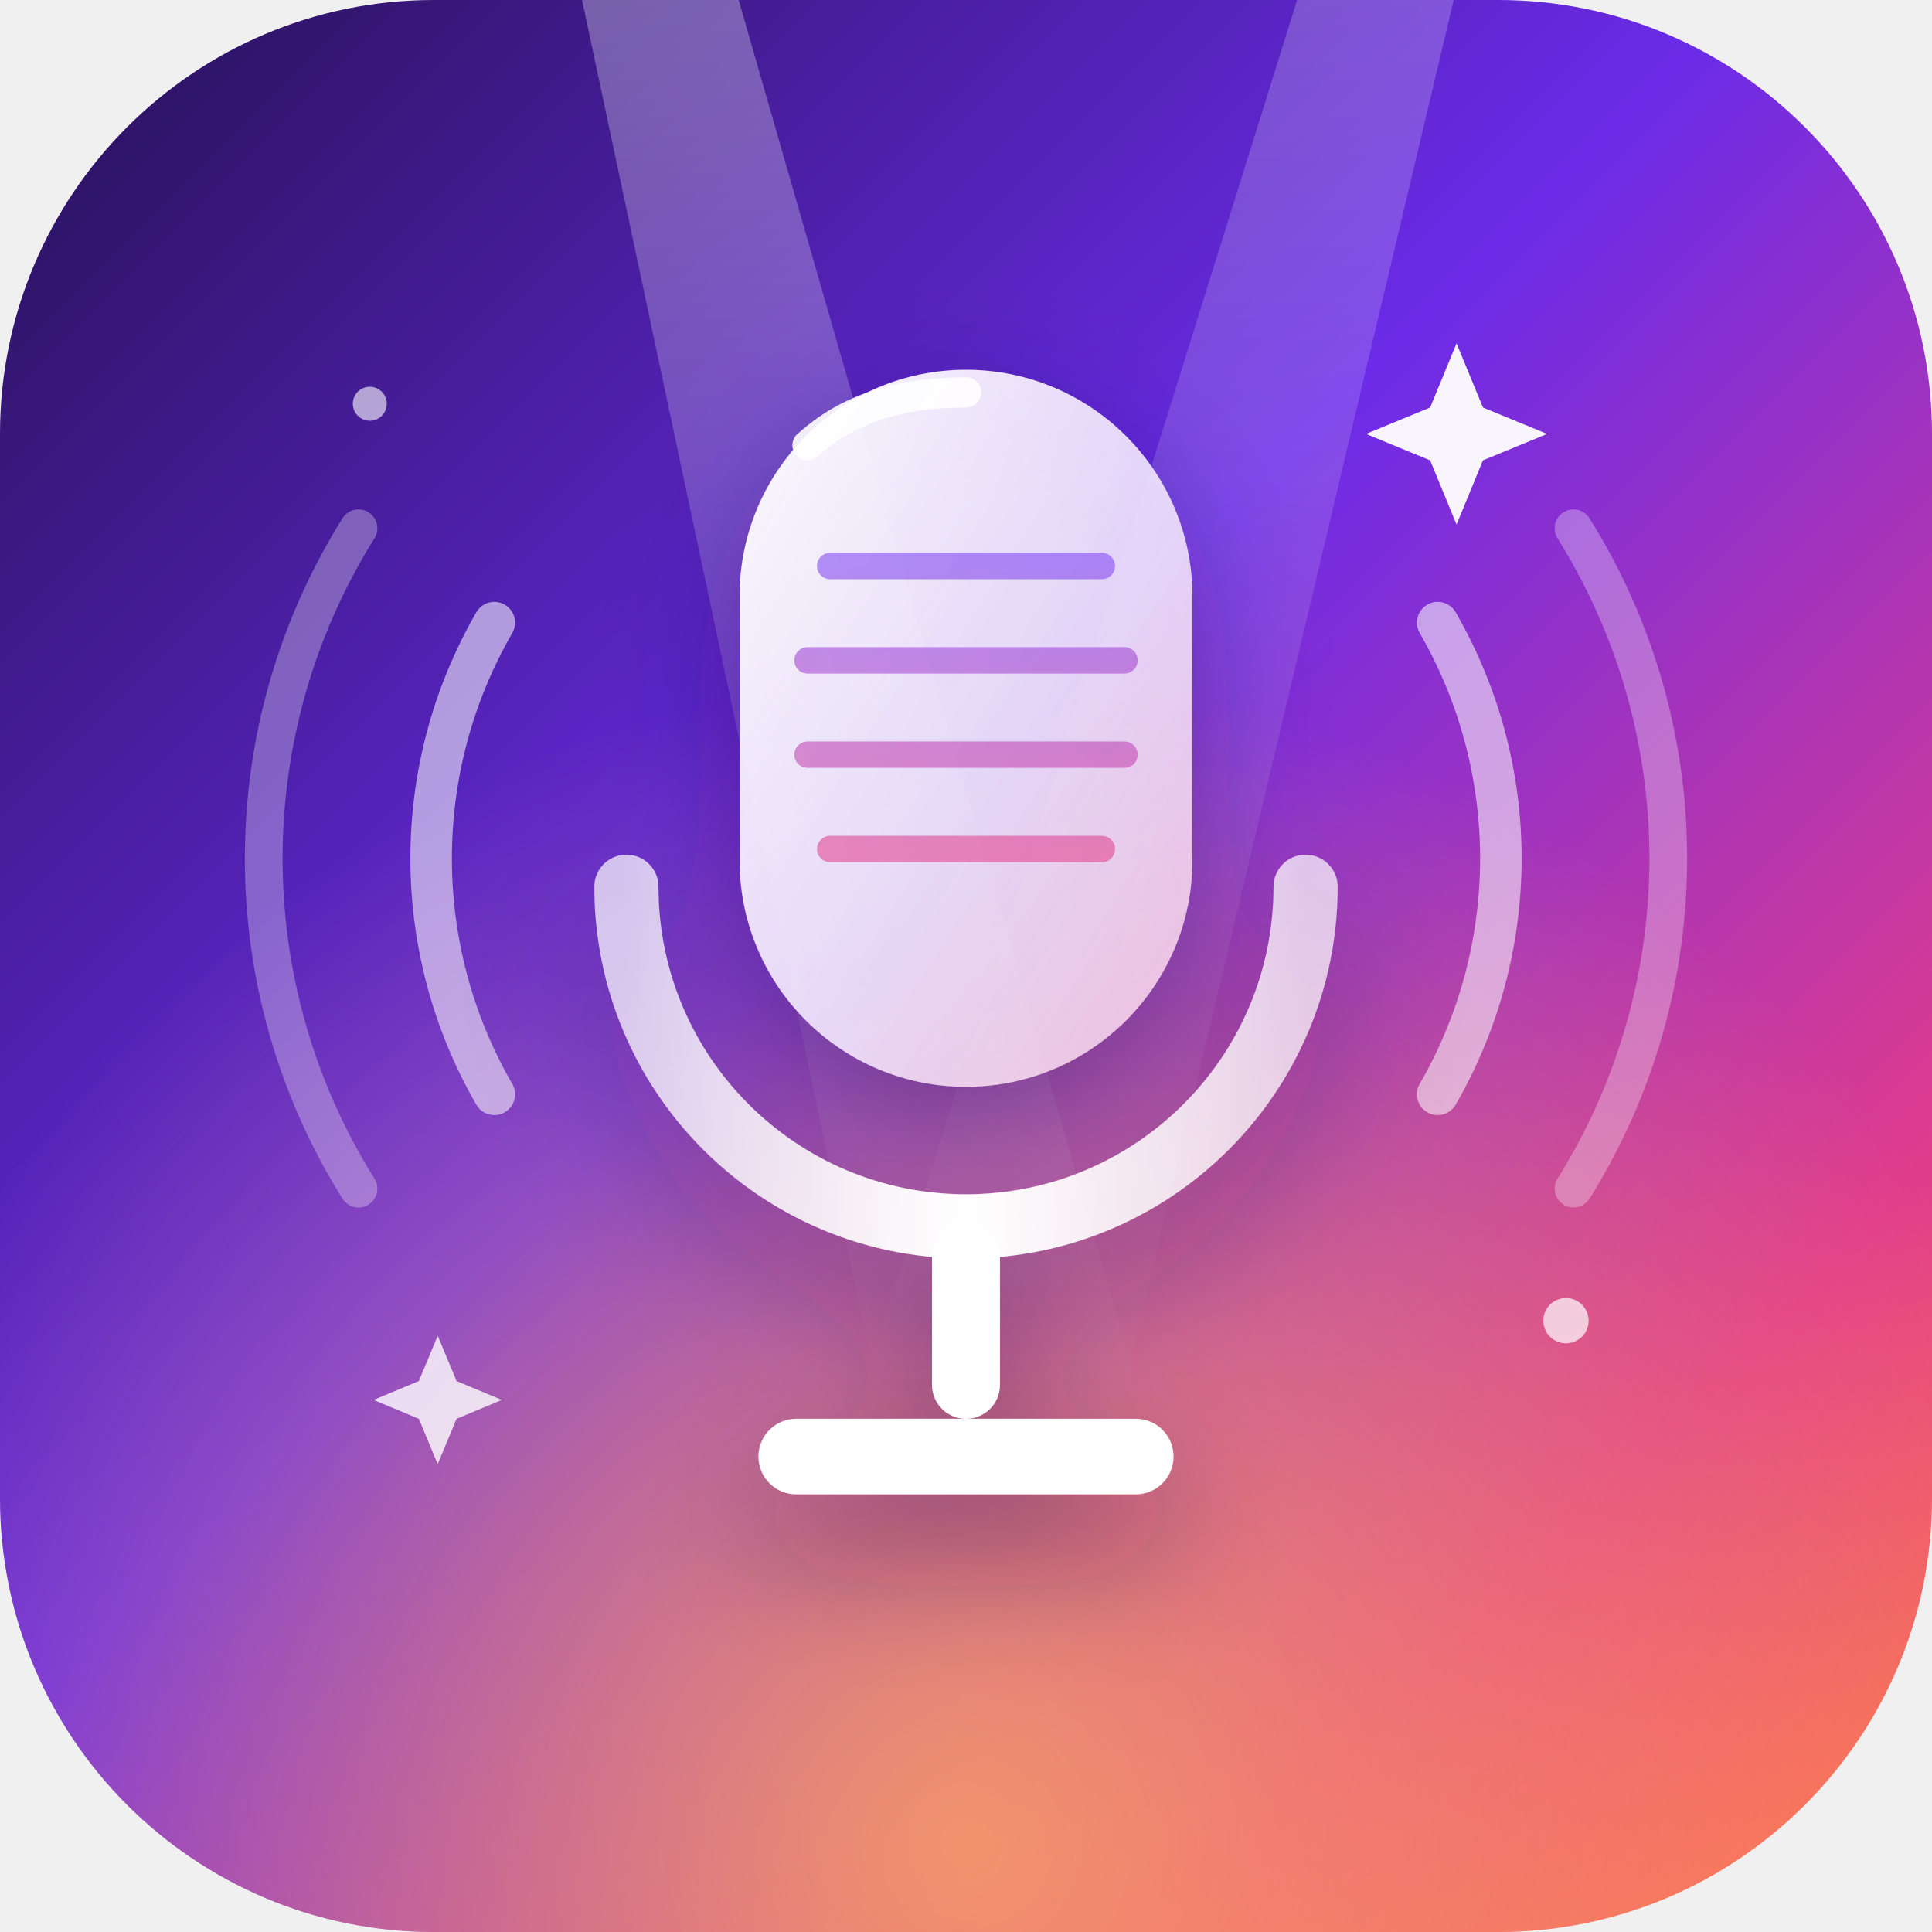
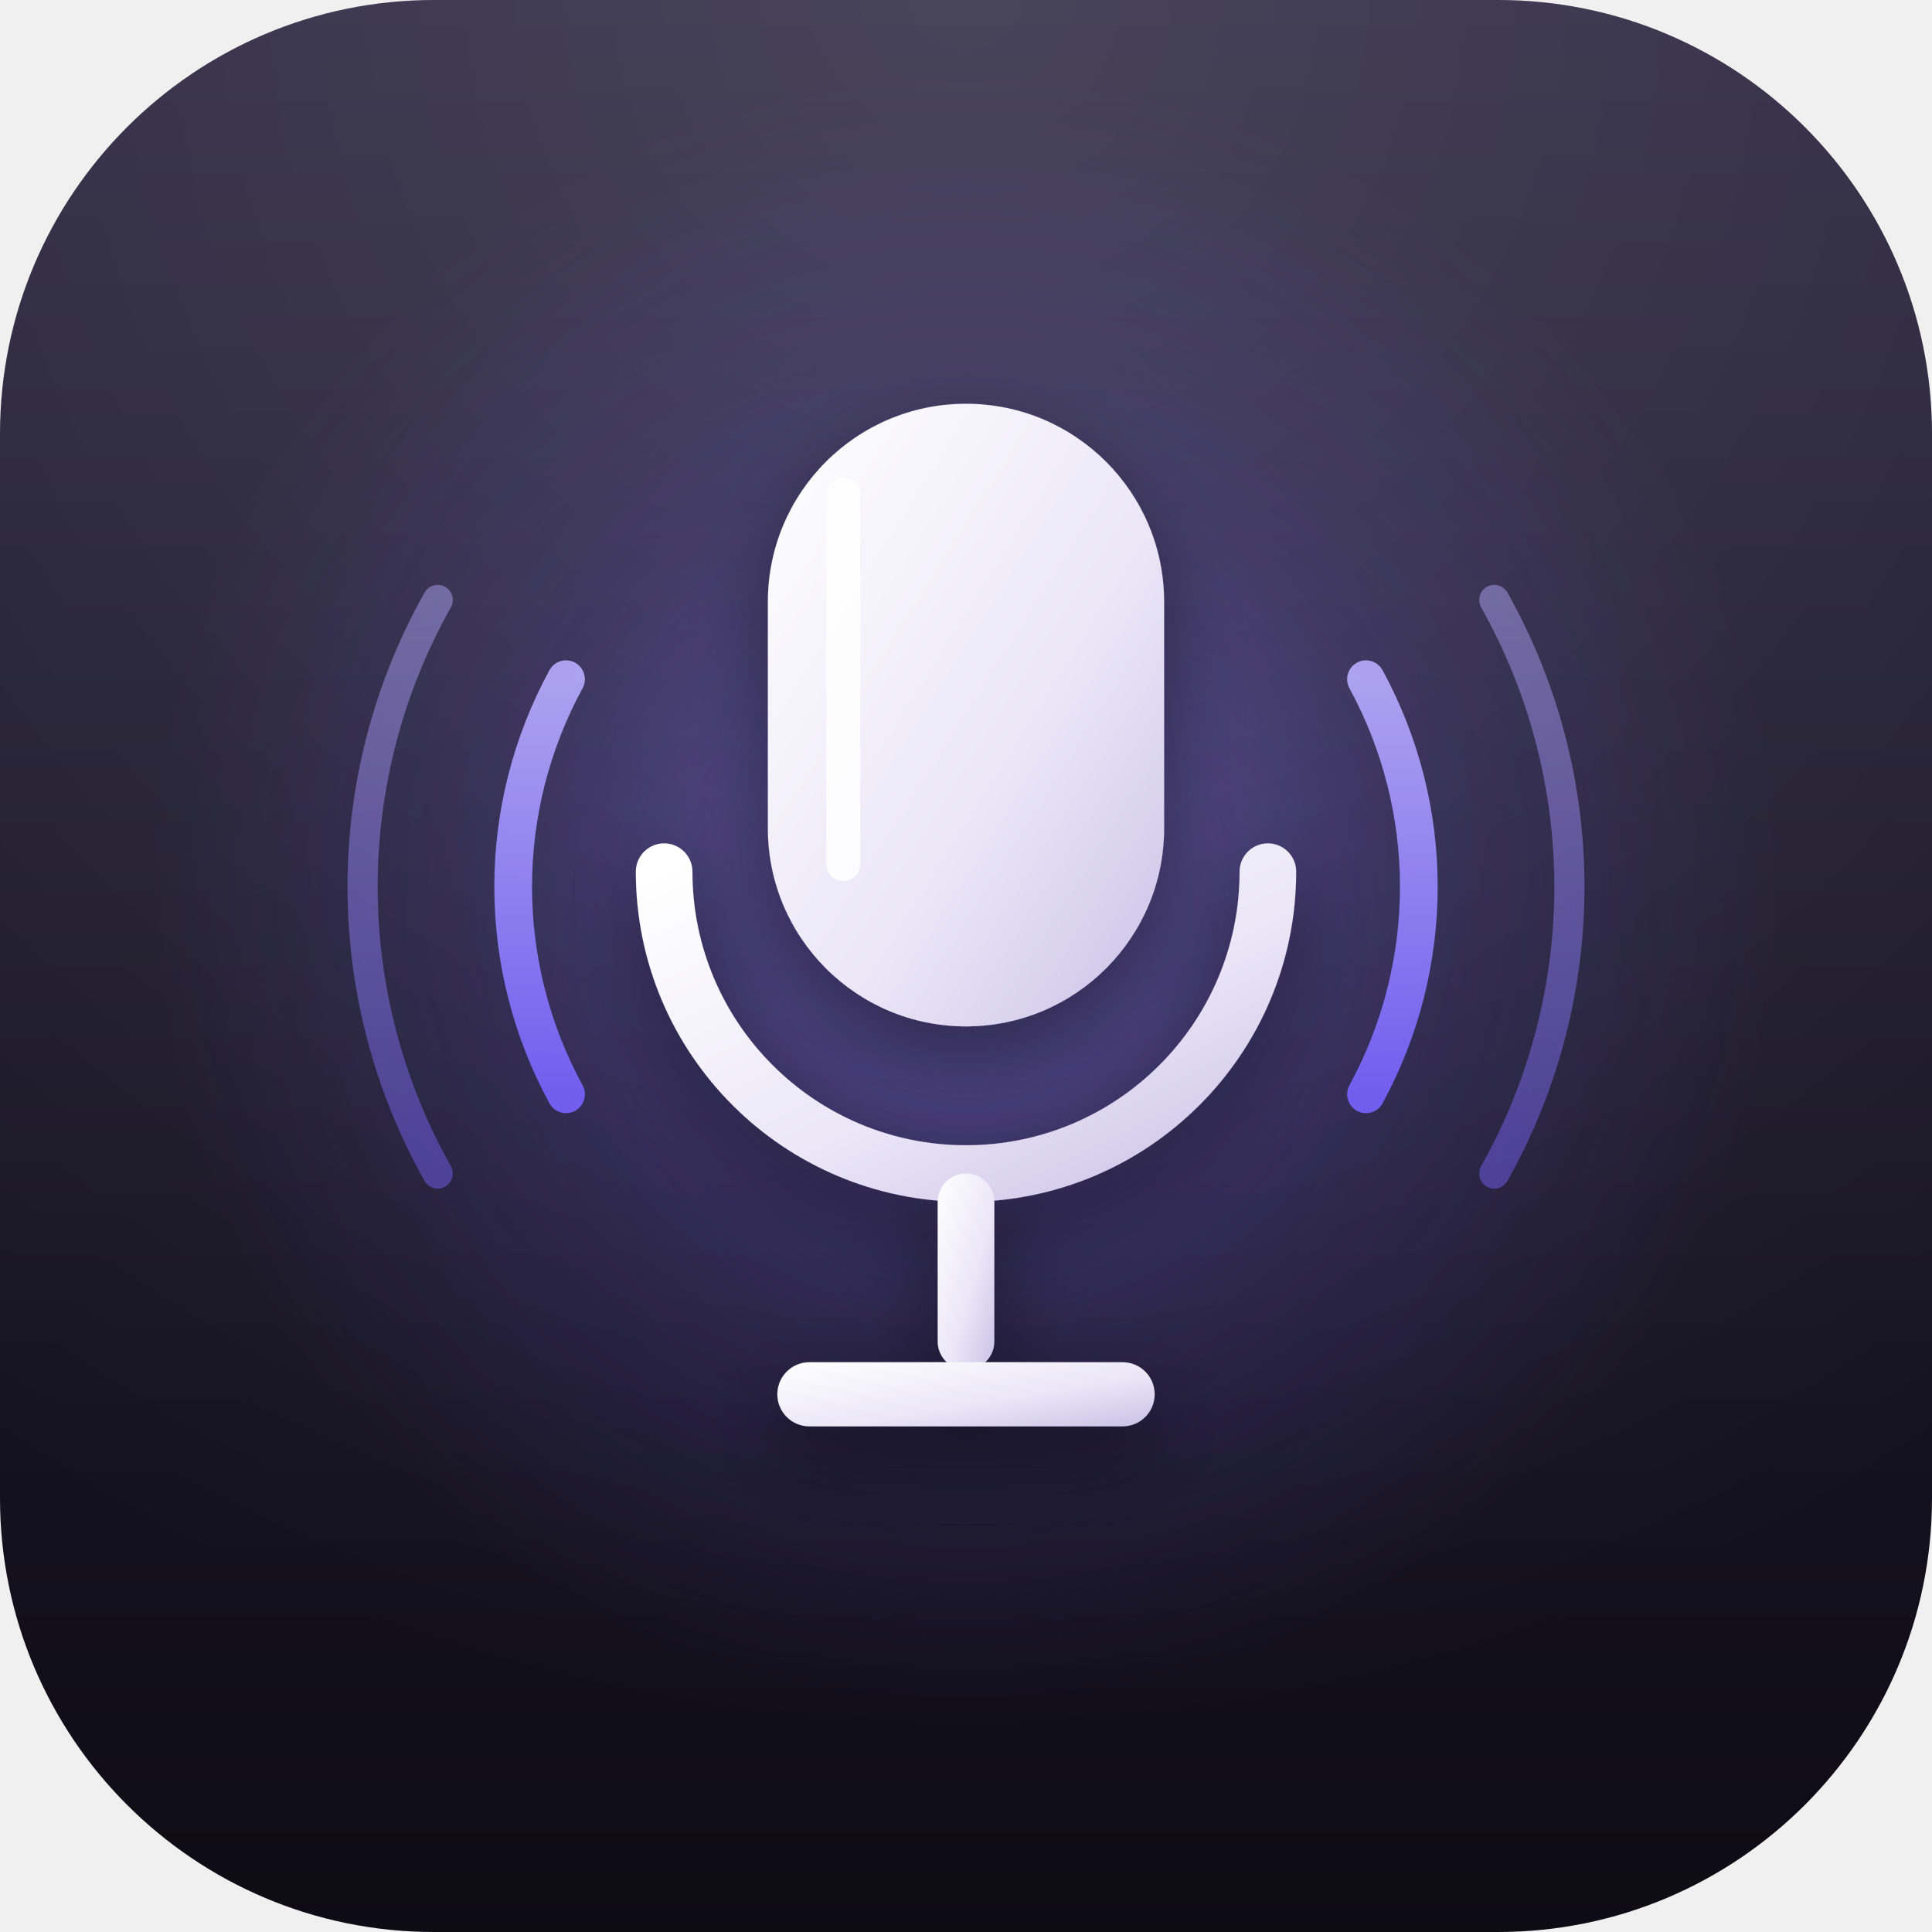
<svg xmlns="http://www.w3.org/2000/svg" viewBox="0 0 1024 1024">
  <clipPath id="shape">
    <rect width="1024" height="1024" rx="230" />
  </clipPath>
  <defs>
-     <linearGradient id="bg" x1="0" y1="0" x2="1" y2="1">
-       <stop offset="0" stop-color="#241052" />
-       <stop offset=".45" stop-color="#6B2BE8" />
-       <stop offset=".8" stop-color="#E13C8C" />
-       <stop offset="1" stop-color="#FF7A45" />
+     <linearGradient id="bg" x1="0" y1="0" x2="0" y2="1">
+       <stop offset="0" stop-color="#2B2640" />
+       <stop offset="1" stop-color="#0D0B14" />
    </linearGradient>
-     <radialGradient id="glow" cx=".5" cy=".95" r=".6">
-       <stop offset="0" stop-color="#FFB25B" stop-opacity=".75" />
-       <stop offset="1" stop-color="#FFB25B" stop-opacity="0" />
+     <radialGradient id="sheen" cx=".5" cy="0" r=".9">
+       <stop offset="0" stop-color="#fff" stop-opacity=".14" />
+       <stop offset="1" stop-color="#fff" stop-opacity="0" />
    </radialGradient>
-     <linearGradient id="beam" x1="0" y1="0" x2="0" y2="1">
-       <stop offset="0" stop-color="#fff" stop-opacity=".32" />
-       <stop offset="1" stop-color="#fff" stop-opacity="0" />
+     <radialGradient id="halo" cx=".5" cy=".46" r=".42">
+       <stop offset="0" stop-color="#8E7BFF" stop-opacity=".55" />
+       <stop offset=".55" stop-color="#6B54F0" stop-opacity=".18" />
+       <stop offset="1" stop-color="#6B54F0" stop-opacity="0" />
+     </radialGradient>
+     <linearGradient id="silver" x1="0" y1="0" x2="1" y2="1">
+       <stop offset="0" stop-color="#FFFFFF" />
+       <stop offset=".6" stop-color="#EAE6F7" />
+       <stop offset="1" stop-color="#C9C2E6" />
    </linearGradient>
-     <linearGradient id="glass" x1="0" y1="0" x2="1" y2="1">
-       <stop offset="0" stop-color="#fff" stop-opacity=".98" />
-       <stop offset=".55" stop-color="#F3E8FF" stop-opacity=".88" />
-       <stop offset="1" stop-color="#FFD6E8" stop-opacity=".8" />
+     <linearGradient id="wave" x1="0" y1="0" x2="0" y2="1">
+       <stop offset="0" stop-color="#B9ADFF" />
+       <stop offset="1" stop-color="#7A63FF" />
    </linearGradient>
-     <linearGradient id="grille" x1="0" y1="0" x2="0" y2="1">
-       <stop offset="0" stop-color="#7B3FF2" />
-       <stop offset="1" stop-color="#E13C8C" />
-     </linearGradient>
-     <linearGradient id="metal" x1="0" y1="0" x2="1" y2="0">
-       <stop offset="0" stop-color="#fff" stop-opacity=".7" />
-       <stop offset=".5" stop-color="#fff" />
-       <stop offset="1" stop-color="#fff" stop-opacity=".7" />
-     </linearGradient>
-     <filter id="shadow" x="-30%" y="-30%" width="160%" height="160%">
-       <feDropShadow dx="0" dy="28" stdDeviation="34" flood-color="#2A0650" flood-opacity=".45" />
+     <filter id="lift" x="-30%" y="-30%" width="160%" height="160%">
+       <feDropShadow dx="0" dy="18" stdDeviation="22" flood-color="#000" flood-opacity=".45" />
    </filter>
  </defs>
  <g clip-path="url(#shape)">
    <rect width="1024" height="1024" fill="url(#bg)" />
-     <rect width="1024" height="1024" fill="url(#glow)" />
-     <path d="M300 -40 380 -40 610 760 470 760Z" fill="url(#beam)" />
-     <path d="M700 -40 780 -40 590 760 450 760Z" fill="url(#beam)" opacity=".7" />
-     <g fill="none" stroke="#fff" stroke-linecap="round" opacity=".55" stroke-width="22">
-       <path d="M262 330a250 250 0 0 0 0 250" />
-       <path d="M762 330a250 250 0 0 1 0 250" />
+     <rect width="1024" height="1024" fill="url(#halo)" />
+     <rect width="1024" height="1024" fill="url(#sheen)" />
+     <g fill="none" stroke="url(#wave)" stroke-linecap="round">
+       <path d="M300 360a230 230 0 0 0 0 220" stroke-width="20" opacity=".9" />
+       <path d="M724 360a230 230 0 0 1 0 220" stroke-width="20" opacity=".9" />
+       <path d="M232 318a310 310 0 0 0 0 304" stroke-width="16" opacity=".45" />
+       <path d="M792 318a310 310 0 0 1 0 304" stroke-width="16" opacity=".45" />
    </g>
-     <g fill="none" stroke="#fff" stroke-linecap="round" opacity=".3" stroke-width="20">
-       <path d="M190 280a330 330 0 0 0 0 350" />
-       <path d="M834 280a330 330 0 0 1 0 350" />
-     </g>
-     <g filter="url(#shadow)">
-       <rect x="392" y="196" width="240" height="380" rx="120" fill="url(#glass)" />
-       <g stroke="url(#grille)" stroke-width="14" stroke-linecap="round" opacity=".55">
-         <path d="M440 300h144M428 350h168M428 400h168M440 450h144" />
-       </g>
-       <path d="M428 236c20-18 46-28 84-28" fill="none" stroke="#fff" stroke-width="16" stroke-linecap="round" opacity=".9" />
-       <path d="M332 470a180 180 0 0 0 360 0" fill="none" stroke="url(#metal)" stroke-width="34" stroke-linecap="round" />
-       <rect x="494" y="648" width="36" height="104" rx="18" fill="#fff" />
-       <rect x="402" y="752" width="220" height="40" rx="20" fill="#fff" />
-     </g>
-     <g fill="#fff">
-       <path d="M772 182l14 34 34 14-34 14-14 34-14-34-34-14 34-14z" opacity=".95" />
-       <path d="M232 708l10 24 24 10-24 10-10 24-10-24-24-10 24-10z" opacity=".8" />
-       <circle cx="830" cy="700" r="12" opacity=".7" />
-       <circle cx="196" cy="214" r="9" opacity=".6" />
+     <g filter="url(#lift)">
+       <rect x="407" y="214" width="210" height="330" rx="105" fill="url(#silver)" />
+       <path d="M447 262v196" stroke="#fff" stroke-width="18" stroke-linecap="round" opacity=".85" />
+       <path d="M352 462a160 160 0 0 0 320 0" fill="none" stroke="url(#silver)" stroke-width="30" stroke-linecap="round" />
+       <rect x="497" y="622" width="30" height="104" rx="15" fill="url(#silver)" />
+       <rect x="412" y="722" width="200" height="34" rx="17" fill="url(#silver)" />
    </g>
  </g>
</svg>
